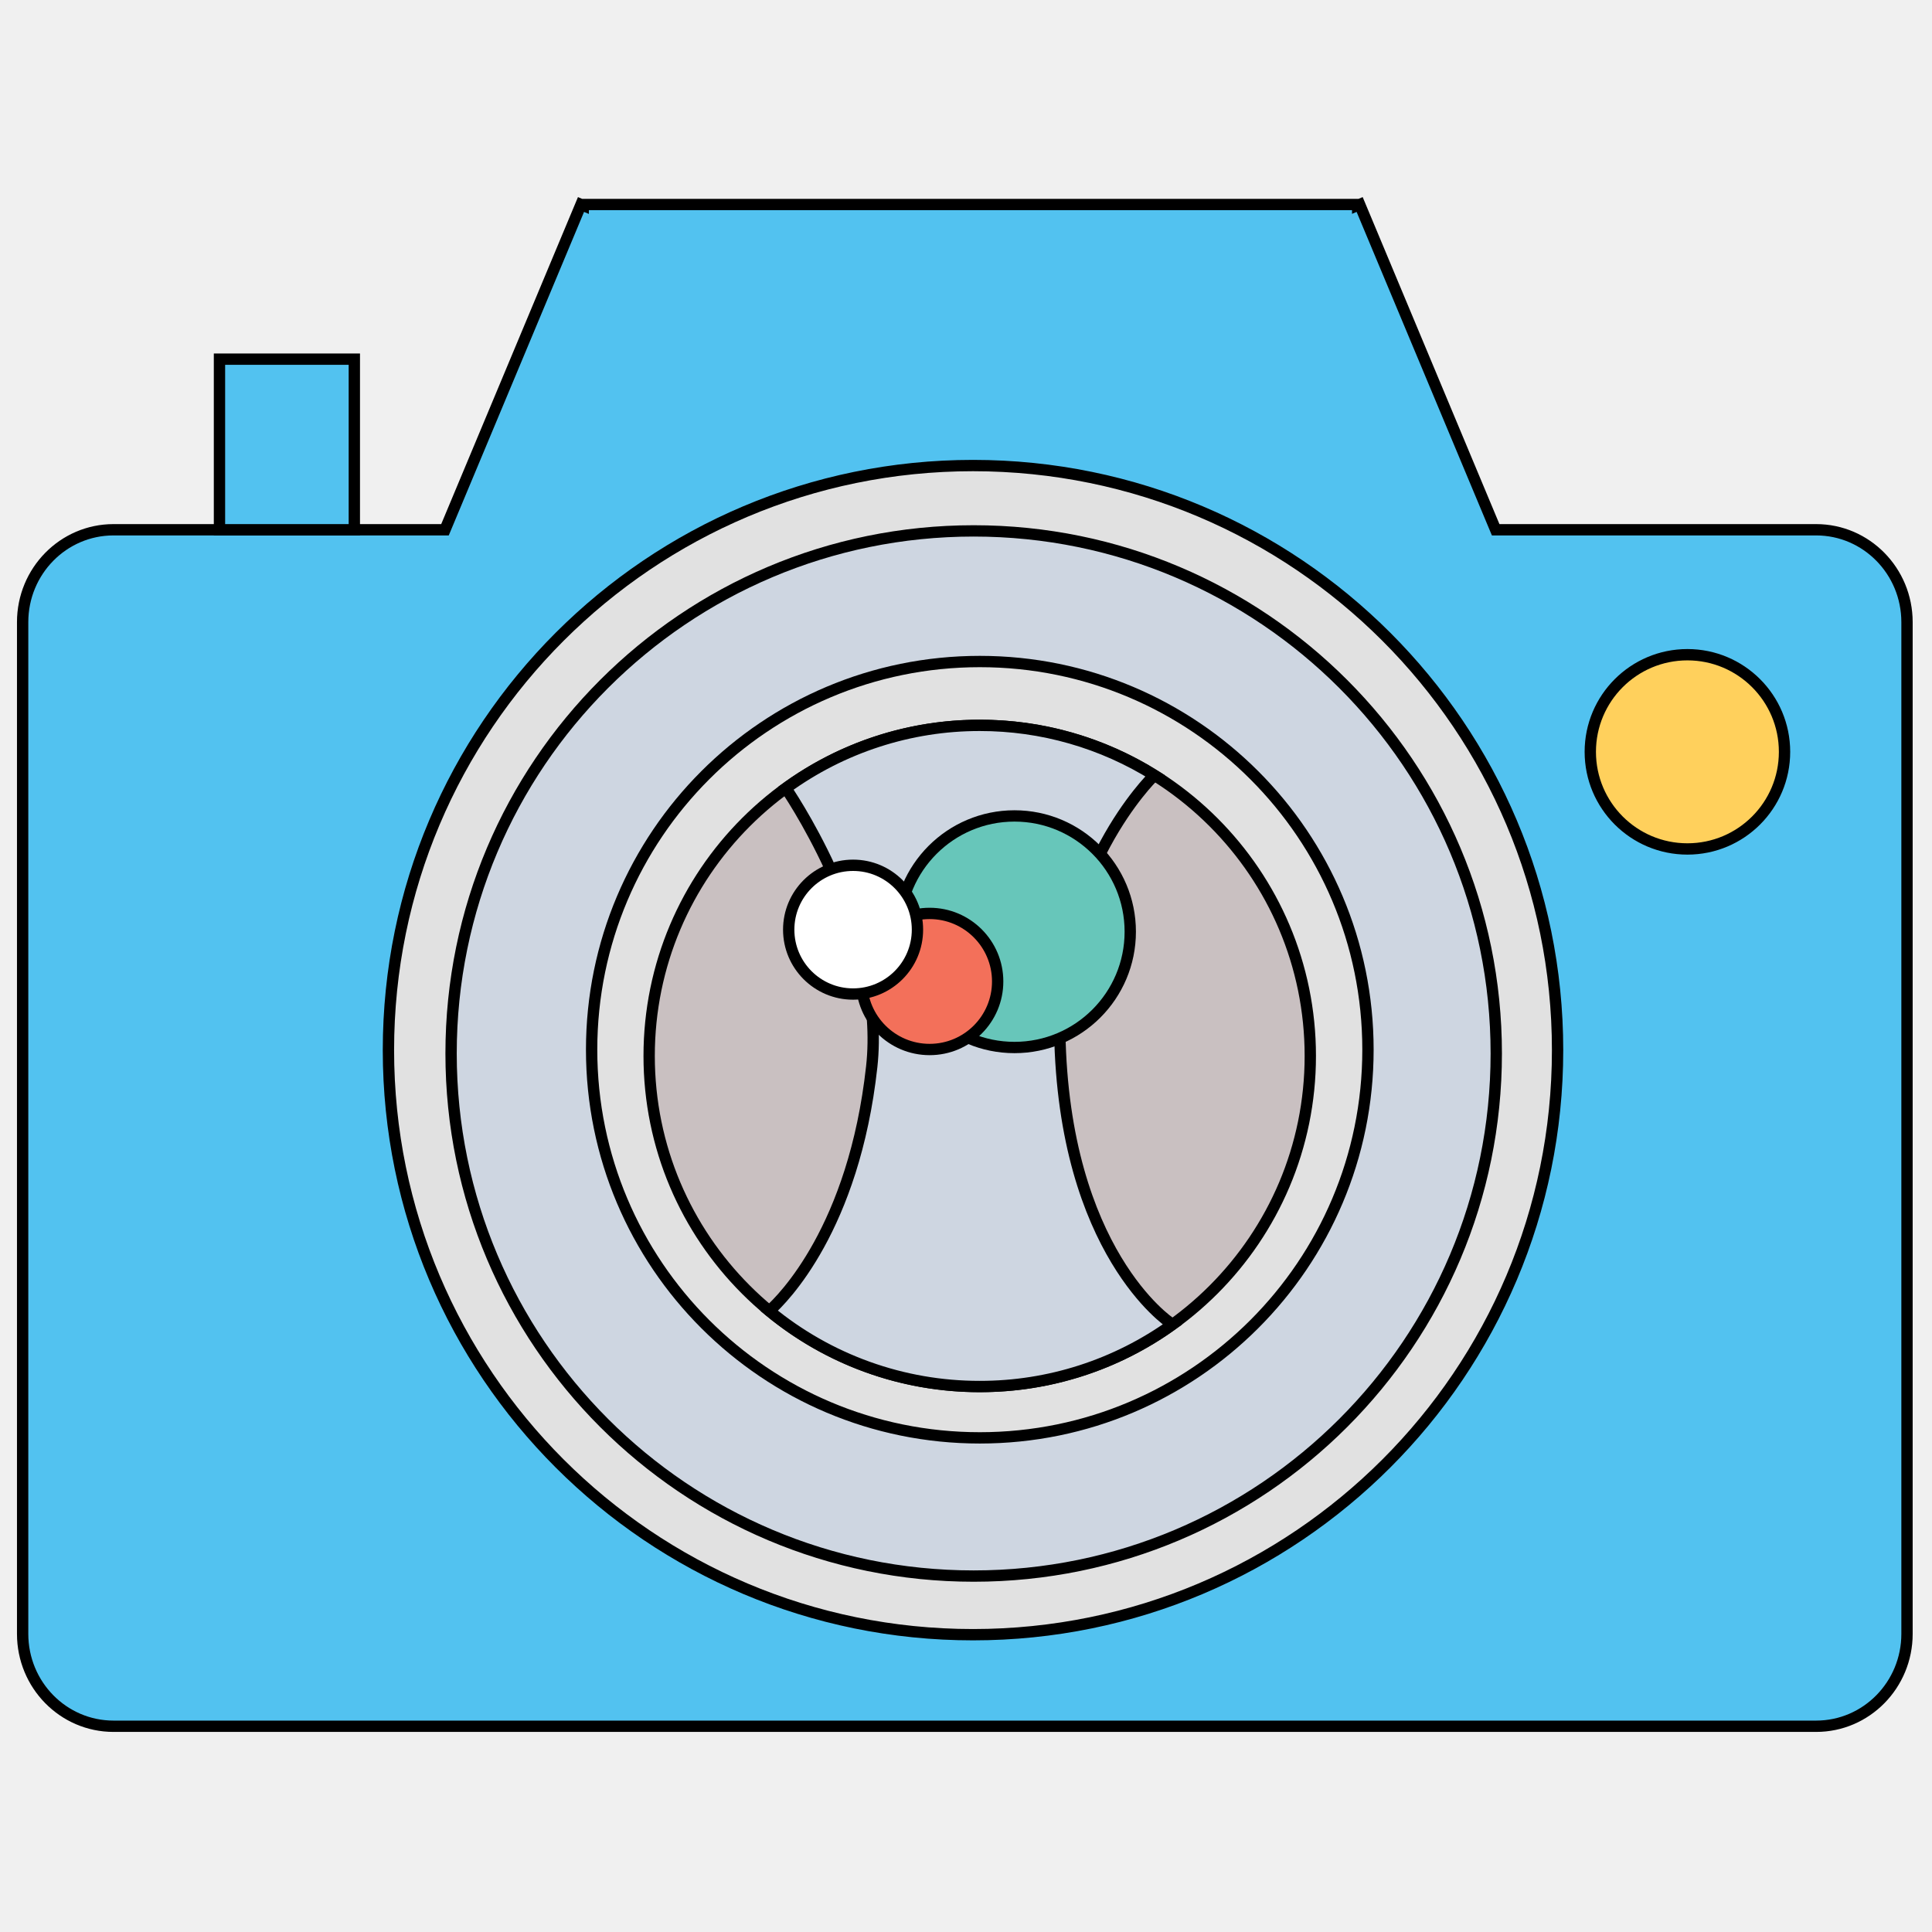
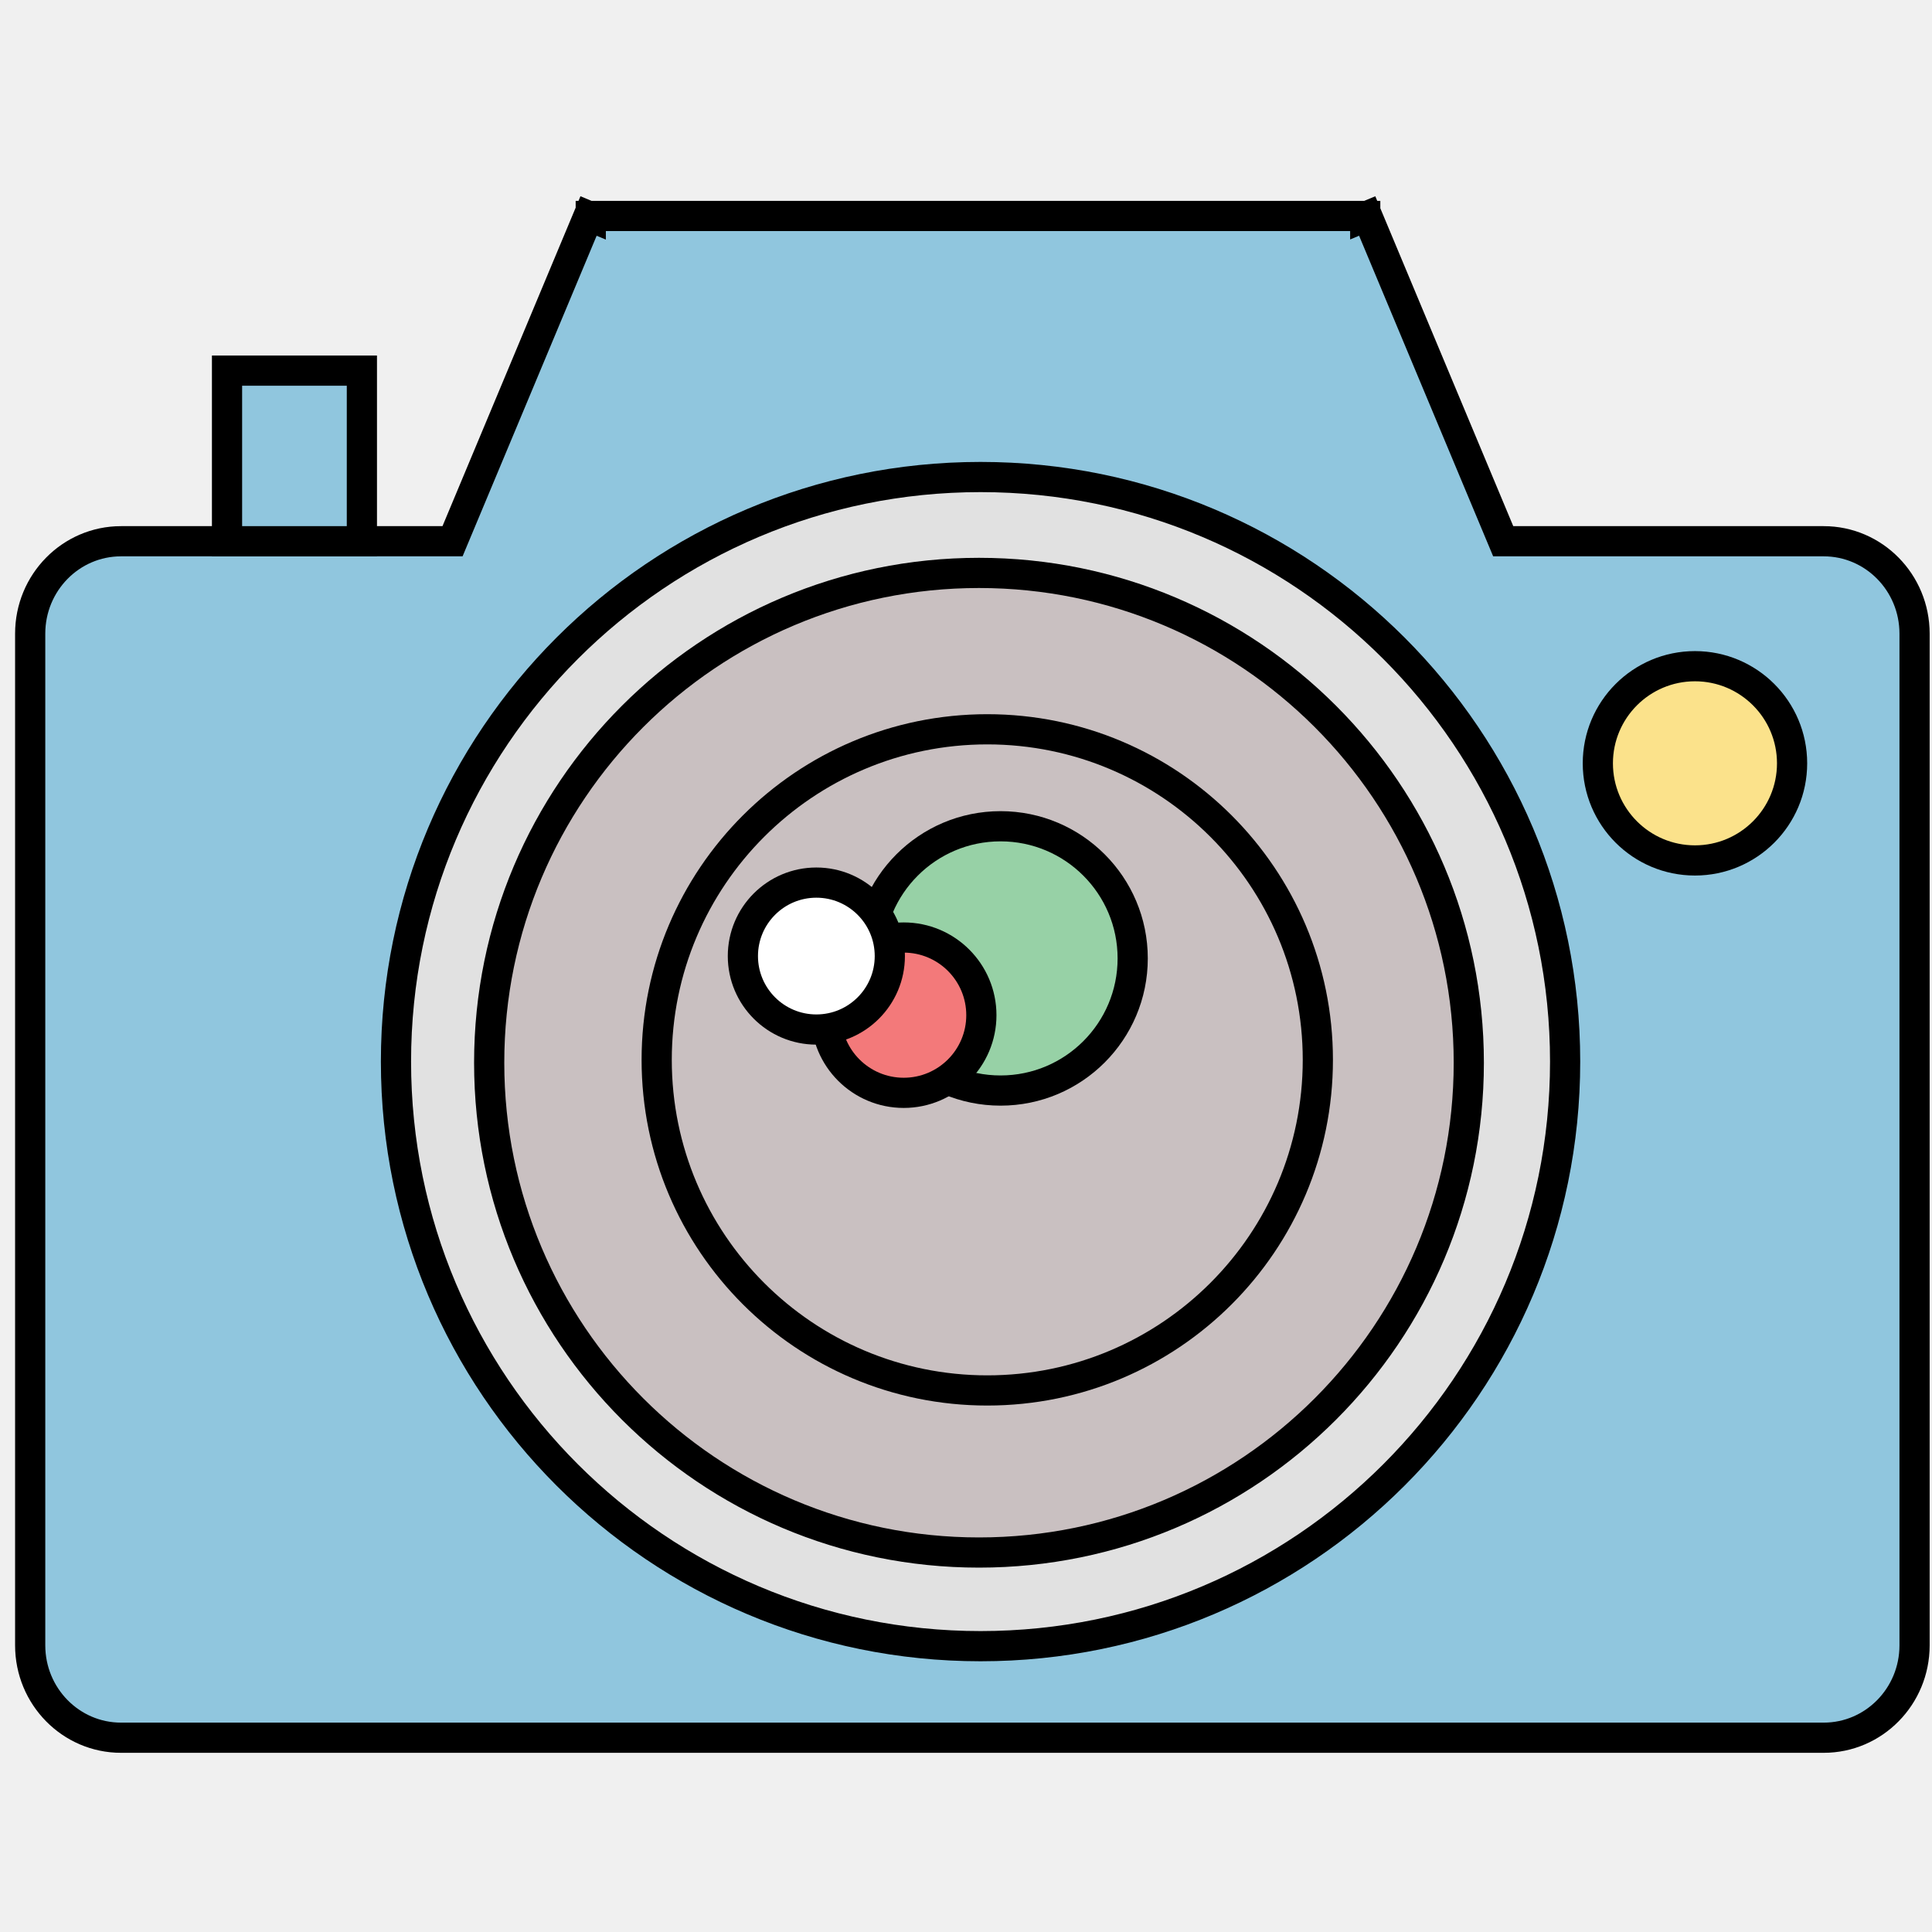
- <svg xmlns="http://www.w3.org/2000/svg" width="256" height="256" viewBox="-2.25 -26.116 256 256">
-   <path fill="#52C2F0" stroke="#000" stroke-width="1.5" stroke-miterlimit="10" d="M238.399 44.081h-42.466L177.911.982l-.26.109V.982H75.029v.123l-.293-.123-18.023 43.099H12.789C6.141 44.081.75 49.562.75 56.323V190.38c0 6.761 5.39 12.242 12.039 12.242H238.4c6.648 0 12.039-5.481 12.039-12.242V56.322c-.001-6.76-5.391-12.241-12.04-12.241z" />
-   <circle fill="#FFD05C" stroke="#000" stroke-width="1.5" stroke-miterlimit="10" cx="221.341" cy="73.506" r="12.869" />
-   <path fill="#52C2F0" stroke="#000" stroke-width="1.5" stroke-miterlimit="10" d="M26.832 21.474h17.869V44.08H26.832z" />
-   <circle fill="#E1E1E1" stroke="#000" stroke-width="1.5" stroke-miterlimit="10" cx="126.678" cy="113.031" r="77.459" />
-   <circle fill="#CED6E1" stroke="#000" stroke-width="1.5" stroke-miterlimit="10" cx="126.767" cy="113.476" r="69.246" />
-   <circle fill="#E1E1E1" stroke="#000" stroke-width="1.5" stroke-miterlimit="10" cx="127.578" cy="112.974" r="51.435" />
-   <circle fill="#C9C0C1" stroke="#000" stroke-width="1.5" stroke-miterlimit="10" cx="127.569" cy="113.802" r="43.803" />
-   <path fill="#CED6E1" stroke="#000" stroke-width="1.5" stroke-miterlimit="10" d="M152.791 149.148s-14.123-9.334-14.615-38.486c-.361-21.413 12.31-33.82 12.31-33.82l.282-.191a43.585 43.585 0 0 0-23.197-6.652 43.59 43.59 0 0 0-25.687 8.331c1.701 2.531 13.197 20.339 11.375 36.895-2.359 21.435-11.788 30.776-13.567 32.365a43.627 43.627 0 0 0 27.879 10.016 43.587 43.587 0 0 0 25.539-8.228l-.319-.23z" />
-   <circle fill="#67C6BA" stroke="#000" stroke-width="1.5" stroke-miterlimit="10" cx="132.174" cy="97.341" r="15.342" />
-   <circle fill="#F3705A" stroke="#000" stroke-width="1.5" stroke-miterlimit="10" cx="120.93" cy="103.933" r="9.016" />
-   <circle fill="#FFF" stroke="#000" stroke-width="1.5" stroke-miterlimit="10" cx="110.788" cy="97.069" r="8.53" />
+ <svg xmlns="http://www.w3.org/2000/svg" width="256" height="256" viewBox="-2 -25.999 256 256">
+   <path fill="#90C6DE" stroke="#000" stroke-width="4" stroke-miterlimit="10" d="M239.648 45.718h-42.465L179.161 2.62l-.261.109V2.62H76.279v.123l-.293-.123-18.023 43.098H14.039C7.39 45.718 2 51.2 2 57.959v134.058c0 6.76 5.39 12.241 12.039 12.241H239.65c6.647 0 12.039-5.481 12.039-12.241V57.959c-.001-6.759-5.391-12.241-12.041-12.241z" />
+   <circle fill="#FBE28B" stroke="#000" stroke-width="4" stroke-miterlimit="10" cx="222.591" cy="75.145" r="12.869" />
+   <path fill="#90C6DE" stroke="#000" stroke-width="4" stroke-miterlimit="10" d="M28.082 23.111h17.869v22.606H28.082z" />
+   <circle fill="#E1E1E1" stroke="#000" stroke-width="4" stroke-miterlimit="10" cx="127.928" cy="114.668" r="77.459" />
+   <circle fill="#C9C0C1" stroke="#000" stroke-width="4" stroke-miterlimit="10" cx="127.721" cy="114.817" r="64.902" />
+   <circle fill="#C9C0C1" stroke="#000" stroke-width="4" stroke-miterlimit="10" cx="128.818" cy="114.439" r="43.803" />
+   <circle fill="#97D1A6" stroke="#000" stroke-width="4" stroke-miterlimit="10" cx="130.578" cy="100.994" r="17.51" />
+   <circle fill="#F3797A" stroke="#000" stroke-width="4" stroke-miterlimit="10" cx="117.746" cy="108.518" r="10.29" />
+   <circle fill="#FFF" stroke="#000" stroke-width="4" stroke-miterlimit="10" cx="106.171" cy="100.685" r="9.735" />
</svg>
